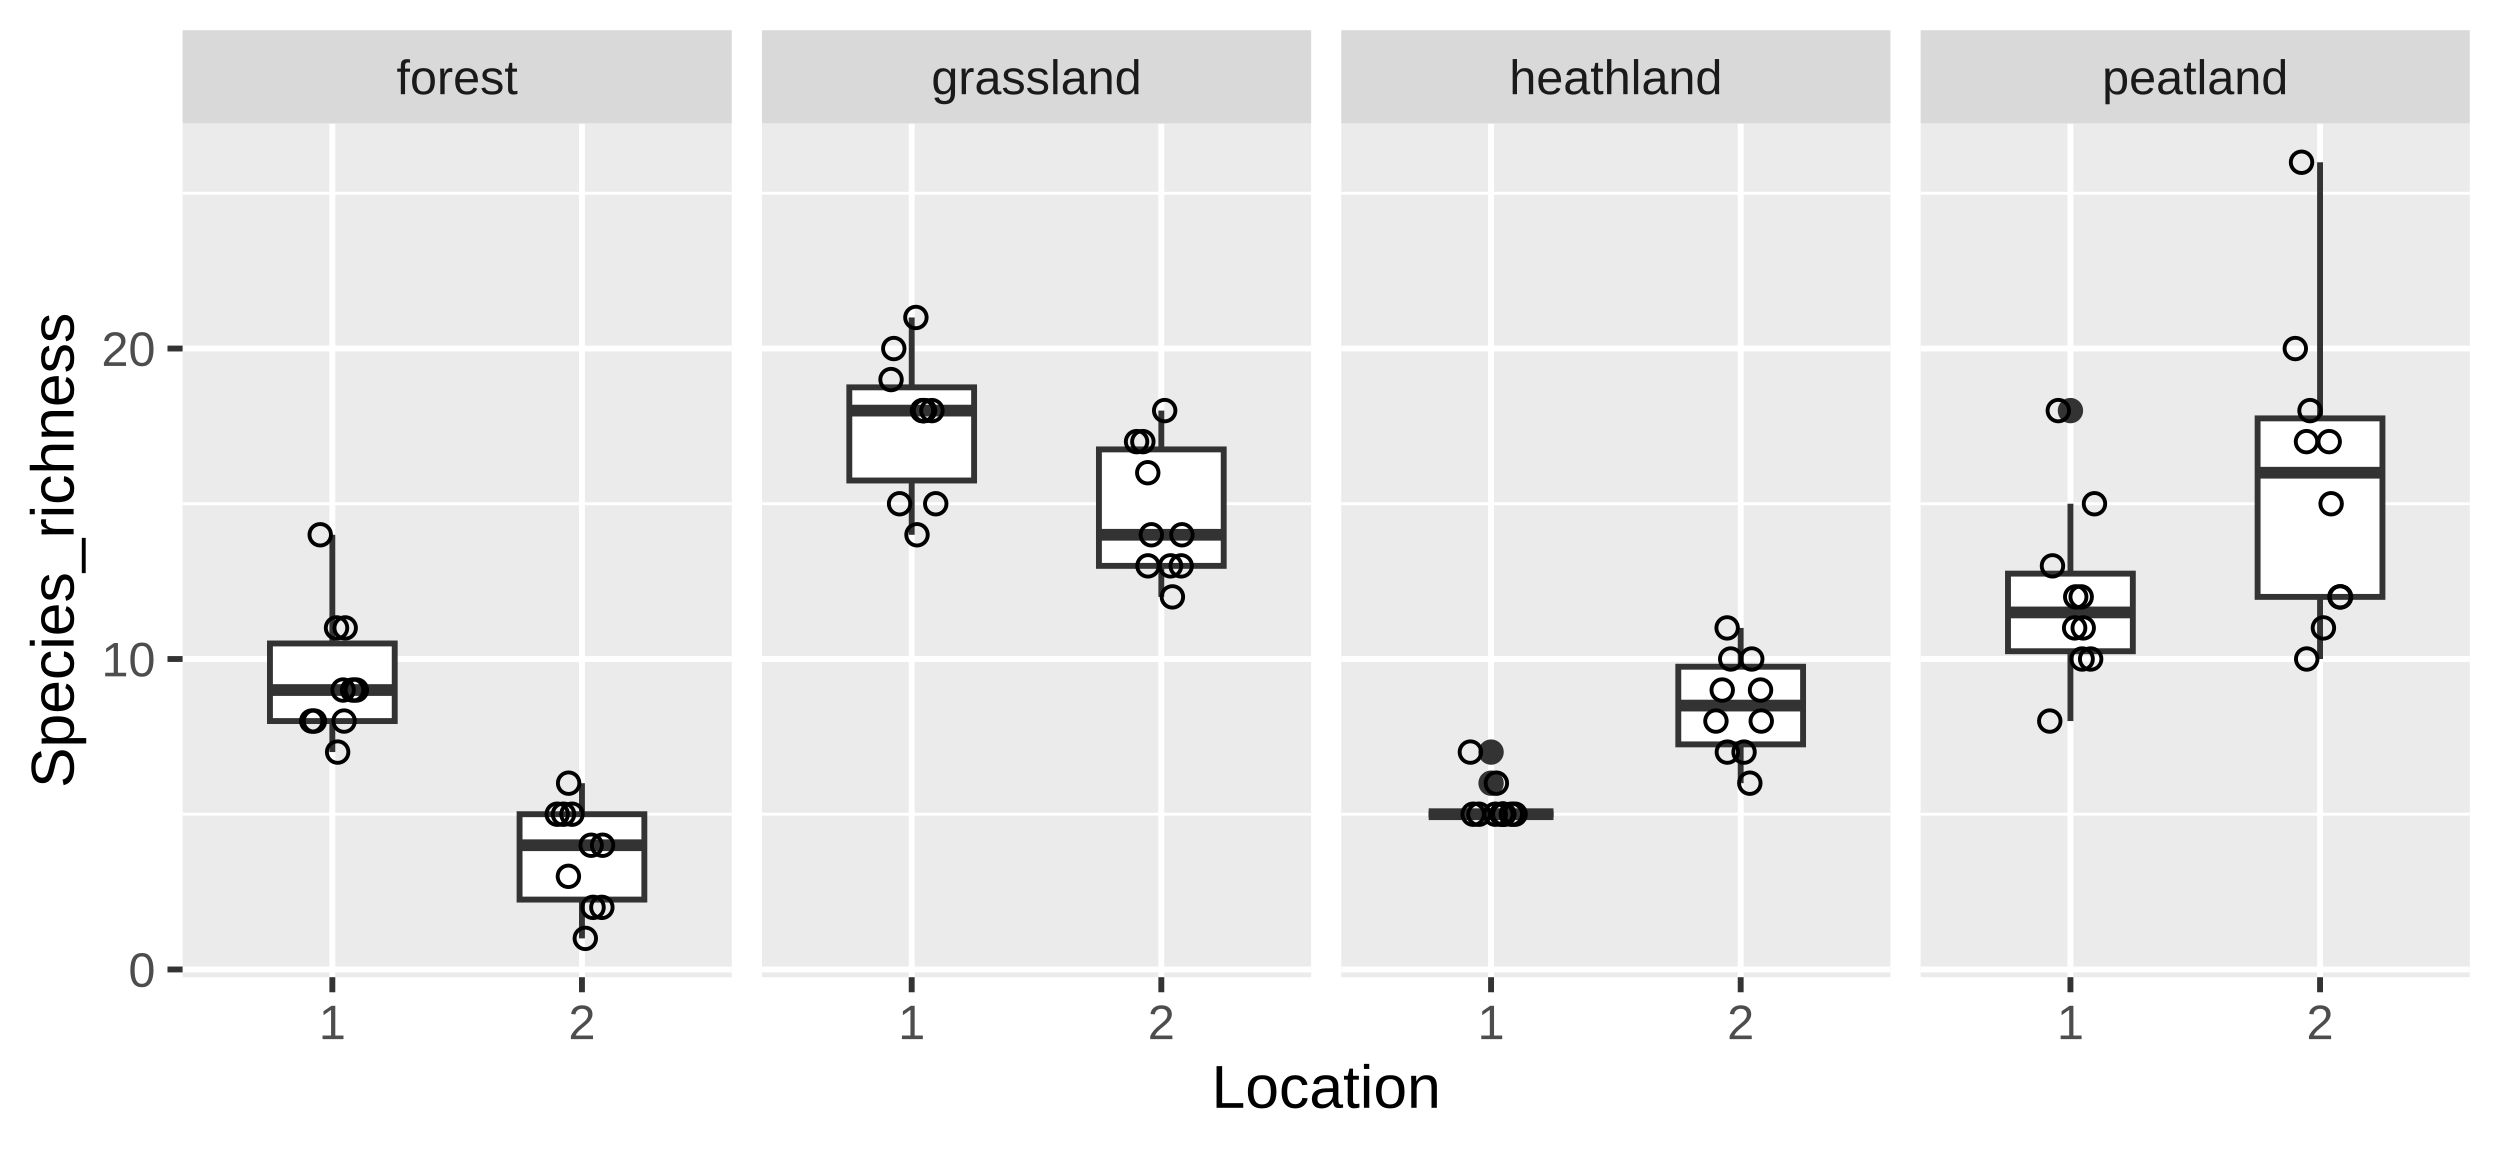
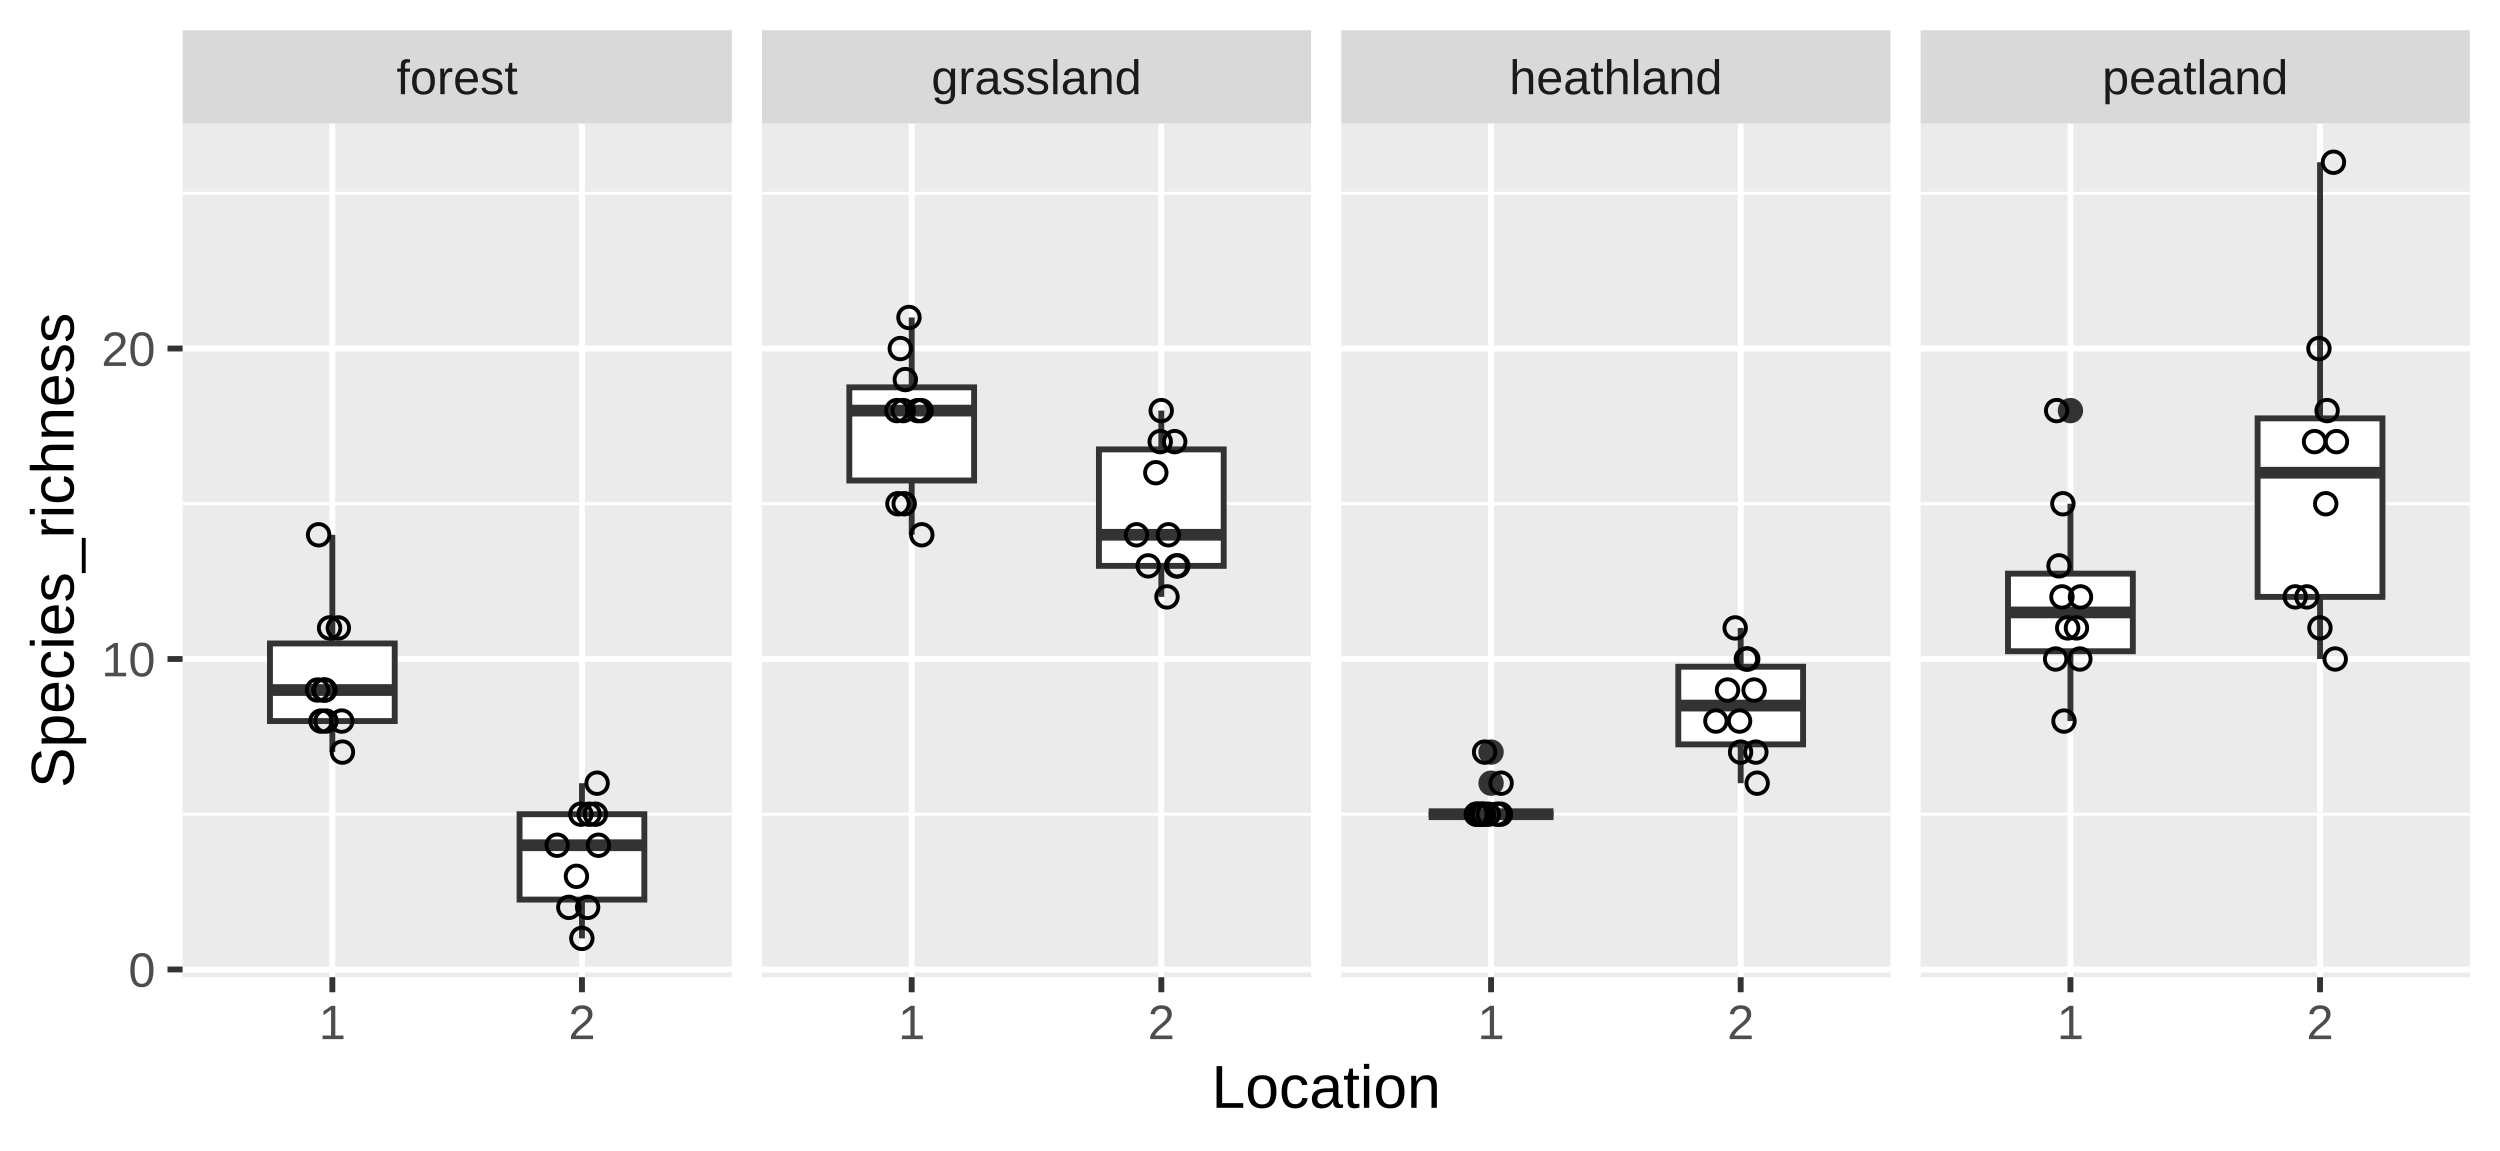
<svg xmlns="http://www.w3.org/2000/svg" width="453.60pt" height="208.80pt" viewBox="0 0 453.60 208.80">
  <g class="svglite">
    <defs>
      <style type="text/css">
    .svglite line, .svglite polyline, .svglite polygon, .svglite path, .svglite rect, .svglite circle {
      fill: none;
      stroke: #000000;
      stroke-linecap: round;
      stroke-linejoin: round;
      stroke-miterlimit: 10.00;
    }
    .svglite text {
      white-space: pre;
    }
    .svglite g.glyphgroup path {
      fill: inherit;
      stroke: none;
    }
  </style>
    </defs>
    <rect width="100%" height="100%" style="stroke: none; fill: #FFFFFF;" />
    <defs>
      <clipPath id="cpMC4wMHw0NTMuNjB8MC4wMHwyMDguODA=">
        <rect x="0.00" y="0.00" width="453.60" height="208.80" />
      </clipPath>
    </defs>
    <g clip-path="url(#cpMC4wMHw0NTMuNjB8MC4wMHwyMDguODA=)">
      <rect x="0" y="0.00" width="453.60" height="208.80" style="stroke-width: 1.07; stroke: #FFFFFF; fill: #FFFFFF;" />
    </g>
    <defs>
      <clipPath id="cpMzMuMTN8MTMyLjc3fDIyLjQwfDE3Ny4zMA==">
        <rect x="33.13" y="22.40" width="99.64" height="154.91" />
      </clipPath>
    </defs>
    <g clip-path="url(#cpMzMuMTN8MTMyLjc3fDIyLjQwfDE3Ny4zMA==)">
      <rect x="33.13" y="22.40" width="99.64" height="154.91" style="stroke-width: 1.07; stroke: none; fill: #EBEBEB;" />
      <polyline points="33.13,147.73 132.77,147.73 " style="stroke-width: 0.53; stroke: #FFFFFF; stroke-linecap: butt;" />
      <polyline points="33.13,91.40 132.77,91.40 " style="stroke-width: 0.53; stroke: #FFFFFF; stroke-linecap: butt;" />
      <polyline points="33.13,35.07 132.77,35.07 " style="stroke-width: 0.53; stroke: #FFFFFF; stroke-linecap: butt;" />
      <polyline points="33.13,175.90 132.77,175.90 " style="stroke-width: 1.07; stroke: #FFFFFF; stroke-linecap: butt;" />
      <polyline points="33.13,119.57 132.77,119.57 " style="stroke-width: 1.07; stroke: #FFFFFF; stroke-linecap: butt;" />
      <polyline points="33.13,63.24 132.77,63.24 " style="stroke-width: 1.07; stroke: #FFFFFF; stroke-linecap: butt;" />
      <polyline points="60.30,177.30 60.30,22.40 " style="stroke-width: 1.07; stroke: #FFFFFF; stroke-linecap: butt;" />
      <polyline points="105.59,177.30 105.59,22.40 " style="stroke-width: 1.07; stroke: #FFFFFF; stroke-linecap: butt;" />
      <line x1="60.30" y1="116.75" x2="60.30" y2="97.03" style="stroke-width: 1.07; stroke: #333333; stroke-linecap: butt;" />
      <line x1="60.30" y1="130.83" x2="60.30" y2="136.46" style="stroke-width: 1.07; stroke: #333333; stroke-linecap: butt;" />
      <polygon points="48.98,116.75 48.98,130.83 71.62,130.83 71.62,116.75 48.98,116.75 " style="stroke-width: 1.07; stroke: #333333; stroke-linecap: butt; stroke-linejoin: miter; fill: #FFFFFF;" />
      <line x1="48.98" y1="125.20" x2="71.62" y2="125.20" style="stroke-width: 2.13; stroke: #333333; stroke-linecap: butt; stroke-linejoin: miter;" />
      <line x1="105.59" y1="147.73" x2="105.59" y2="142.10" style="stroke-width: 1.07; stroke: #333333; stroke-linecap: butt;" />
      <line x1="105.59" y1="163.22" x2="105.59" y2="170.26" style="stroke-width: 1.07; stroke: #333333; stroke-linecap: butt;" />
      <polygon points="94.27,147.73 94.27,163.22 116.91,163.22 116.91,147.73 94.27,147.73 " style="stroke-width: 1.07; stroke: #333333; stroke-linecap: butt; stroke-linejoin: miter; fill: #FFFFFF;" />
      <line x1="94.27" y1="153.36" x2="116.91" y2="153.36" style="stroke-width: 2.13; stroke: #333333; stroke-linecap: butt; stroke-linejoin: miter;" />
-       <circle cx="62.63" cy="113.93" r="1.95" style="stroke-width: 0.71;" />
-       <circle cx="63.97" cy="125.20" r="1.95" style="stroke-width: 0.71;" />
-       <circle cx="61.06" cy="113.93" r="1.95" style="stroke-width: 0.71;" />
-       <circle cx="58.10" cy="97.03" r="1.95" style="stroke-width: 0.71;" />
-       <circle cx="64.66" cy="125.20" r="1.95" style="stroke-width: 0.71;" />
-       <circle cx="56.56" cy="130.83" r="1.95" style="stroke-width: 0.71;" />
-       <circle cx="57.05" cy="130.83" r="1.95" style="stroke-width: 0.71;" />
-       <circle cx="62.25" cy="125.20" r="1.95" style="stroke-width: 0.71;" />
-       <circle cx="61.26" cy="136.46" r="1.95" style="stroke-width: 0.71;" />
-       <circle cx="62.43" cy="130.83" r="1.95" style="stroke-width: 0.71;" />
-       <circle cx="102.24" cy="147.73" r="1.95" style="stroke-width: 0.71;" />
-       <circle cx="103.78" cy="147.73" r="1.95" style="stroke-width: 0.71;" />
-       <circle cx="109.33" cy="153.36" r="1.95" style="stroke-width: 0.71;" />
-       <circle cx="101.10" cy="147.73" r="1.95" style="stroke-width: 0.71;" />
-       <circle cx="106.20" cy="170.26" r="1.95" style="stroke-width: 0.71;" />
-       <circle cx="103.13" cy="159.00" r="1.95" style="stroke-width: 0.71;" />
-       <circle cx="107.60" cy="164.63" r="1.95" style="stroke-width: 0.71;" />
-       <circle cx="109.20" cy="164.63" r="1.95" style="stroke-width: 0.71;" />
-       <circle cx="103.17" cy="142.10" r="1.95" style="stroke-width: 0.71;" />
-       <circle cx="107.26" cy="153.36" r="1.95" style="stroke-width: 0.71;" />
+       <circle cx="61.39" cy="113.93" r="1.95" style="stroke-width: 0.71;" />
+       <circle cx="57.61" cy="125.20" r="1.95" style="stroke-width: 0.71;" />
+       <circle cx="59.80" cy="113.93" r="1.95" style="stroke-width: 0.71;" />
+       <circle cx="57.81" cy="97.03" r="1.95" style="stroke-width: 0.71;" />
+       <circle cx="58.94" cy="125.20" r="1.95" style="stroke-width: 0.71;" />
+       <circle cx="59.14" cy="130.83" r="1.95" style="stroke-width: 0.71;" />
+       <circle cx="58.24" cy="130.83" r="1.95" style="stroke-width: 0.71;" />
+       <circle cx="58.77" cy="125.20" r="1.95" style="stroke-width: 0.71;" />
+       <circle cx="62.13" cy="136.46" r="1.95" style="stroke-width: 0.71;" />
+       <circle cx="62.01" cy="130.83" r="1.95" style="stroke-width: 0.71;" />
+       <circle cx="108.03" cy="147.73" r="1.95" style="stroke-width: 0.71;" />
+       <circle cx="106.88" cy="147.73" r="1.95" style="stroke-width: 0.71;" />
+       <circle cx="101.09" cy="153.36" r="1.95" style="stroke-width: 0.71;" />
+       <circle cx="105.39" cy="147.73" r="1.95" style="stroke-width: 0.71;" />
+       <circle cx="105.57" cy="170.26" r="1.95" style="stroke-width: 0.71;" />
+       <circle cx="104.59" cy="159.00" r="1.95" style="stroke-width: 0.71;" />
+       <circle cx="106.62" cy="164.63" r="1.95" style="stroke-width: 0.71;" />
+       <circle cx="103.21" cy="164.63" r="1.95" style="stroke-width: 0.71;" />
+       <circle cx="108.34" cy="142.10" r="1.95" style="stroke-width: 0.71;" />
+       <circle cx="108.58" cy="153.36" r="1.95" style="stroke-width: 0.71;" />
    </g>
    <g clip-path="url(#cpMC4wMHw0NTMuNjB8MC4wMHwyMDguODA=)">
</g>
    <defs>
      <clipPath id="cpMTM4LjI1fDIzNy44OHwyMi40MHwxNzcuMzA=">
        <rect x="138.25" y="22.40" width="99.64" height="154.91" />
      </clipPath>
    </defs>
    <g clip-path="url(#cpMTM4LjI1fDIzNy44OHwyMi40MHwxNzcuMzA=)">
      <rect x="138.25" y="22.40" width="99.64" height="154.91" style="stroke-width: 1.07; stroke: none; fill: #EBEBEB;" />
      <polyline points="138.25,147.73 237.88,147.73 " style="stroke-width: 0.53; stroke: #FFFFFF; stroke-linecap: butt;" />
      <polyline points="138.25,91.40 237.88,91.40 " style="stroke-width: 0.53; stroke: #FFFFFF; stroke-linecap: butt;" />
      <polyline points="138.25,35.07 237.88,35.07 " style="stroke-width: 0.53; stroke: #FFFFFF; stroke-linecap: butt;" />
      <polyline points="138.25,175.90 237.88,175.90 " style="stroke-width: 1.07; stroke: #FFFFFF; stroke-linecap: butt;" />
      <polyline points="138.25,119.57 237.88,119.57 " style="stroke-width: 1.07; stroke: #FFFFFF; stroke-linecap: butt;" />
      <polyline points="138.25,63.24 237.88,63.24 " style="stroke-width: 1.07; stroke: #FFFFFF; stroke-linecap: butt;" />
      <polyline points="165.42,177.30 165.42,22.40 " style="stroke-width: 1.07; stroke: #FFFFFF; stroke-linecap: butt;" />
      <polyline points="210.71,177.30 210.71,22.40 " style="stroke-width: 1.07; stroke: #FFFFFF; stroke-linecap: butt;" />
      <line x1="165.42" y1="70.28" x2="165.42" y2="57.60" style="stroke-width: 1.07; stroke: #333333; stroke-linecap: butt;" />
      <line x1="165.42" y1="87.18" x2="165.42" y2="97.03" style="stroke-width: 1.07; stroke: #333333; stroke-linecap: butt;" />
      <polygon points="154.10,70.28 154.10,87.18 176.74,87.18 176.74,70.28 154.10,70.28 " style="stroke-width: 1.07; stroke: #333333; stroke-linecap: butt; stroke-linejoin: miter; fill: #FFFFFF;" />
      <line x1="154.10" y1="74.50" x2="176.74" y2="74.50" style="stroke-width: 2.13; stroke: #333333; stroke-linecap: butt; stroke-linejoin: miter;" />
      <line x1="210.71" y1="81.54" x2="210.71" y2="74.50" style="stroke-width: 1.07; stroke: #333333; stroke-linecap: butt;" />
      <line x1="210.71" y1="102.67" x2="210.71" y2="108.30" style="stroke-width: 1.07; stroke: #333333; stroke-linecap: butt;" />
      <polygon points="199.39,81.54 199.39,102.67 222.03,102.67 222.03,81.54 199.39,81.54 " style="stroke-width: 1.07; stroke: #333333; stroke-linecap: butt; stroke-linejoin: miter; fill: #FFFFFF;" />
      <line x1="199.39" y1="97.03" x2="222.03" y2="97.03" style="stroke-width: 2.13; stroke: #333333; stroke-linecap: butt; stroke-linejoin: miter;" />
-       <circle cx="167.74" cy="74.50" r="1.95" style="stroke-width: 0.71;" />
-       <circle cx="169.09" cy="74.50" r="1.95" style="stroke-width: 0.71;" />
-       <circle cx="166.18" cy="57.60" r="1.95" style="stroke-width: 0.71;" />
-       <circle cx="163.22" cy="91.40" r="1.95" style="stroke-width: 0.71;" />
-       <circle cx="169.78" cy="91.40" r="1.95" style="stroke-width: 0.71;" />
-       <circle cx="161.67" cy="68.87" r="1.95" style="stroke-width: 0.71;" />
-       <circle cx="162.17" cy="63.24" r="1.95" style="stroke-width: 0.71;" />
-       <circle cx="167.37" cy="74.50" r="1.95" style="stroke-width: 0.71;" />
-       <circle cx="166.38" cy="97.03" r="1.95" style="stroke-width: 0.71;" />
-       <circle cx="167.54" cy="74.50" r="1.95" style="stroke-width: 0.71;" />
-       <circle cx="207.36" cy="80.13" r="1.95" style="stroke-width: 0.71;" />
-       <circle cx="208.90" cy="97.03" r="1.95" style="stroke-width: 0.71;" />
-       <circle cx="214.45" cy="97.03" r="1.95" style="stroke-width: 0.71;" />
-       <circle cx="206.22" cy="80.13" r="1.95" style="stroke-width: 0.71;" />
-       <circle cx="211.32" cy="74.50" r="1.95" style="stroke-width: 0.71;" />
-       <circle cx="208.25" cy="85.77" r="1.95" style="stroke-width: 0.71;" />
-       <circle cx="212.72" cy="108.30" r="1.95" style="stroke-width: 0.71;" />
-       <circle cx="214.31" cy="102.67" r="1.95" style="stroke-width: 0.71;" />
-       <circle cx="208.29" cy="102.67" r="1.95" style="stroke-width: 0.71;" />
-       <circle cx="212.38" cy="102.67" r="1.95" style="stroke-width: 0.71;" />
+       <circle cx="166.51" cy="74.50" r="1.95" style="stroke-width: 0.71;" />
+       <circle cx="162.73" cy="74.50" r="1.95" style="stroke-width: 0.71;" />
+       <circle cx="164.92" cy="57.60" r="1.95" style="stroke-width: 0.71;" />
+       <circle cx="162.92" cy="91.40" r="1.95" style="stroke-width: 0.71;" />
+       <circle cx="164.06" cy="91.40" r="1.95" style="stroke-width: 0.71;" />
+       <circle cx="164.26" cy="68.87" r="1.95" style="stroke-width: 0.71;" />
+       <circle cx="163.35" cy="63.24" r="1.95" style="stroke-width: 0.71;" />
+       <circle cx="163.88" cy="74.50" r="1.95" style="stroke-width: 0.71;" />
+       <circle cx="167.25" cy="97.03" r="1.95" style="stroke-width: 0.71;" />
+       <circle cx="167.13" cy="74.50" r="1.95" style="stroke-width: 0.71;" />
+       <circle cx="213.14" cy="80.13" r="1.95" style="stroke-width: 0.71;" />
+       <circle cx="212.00" cy="97.03" r="1.95" style="stroke-width: 0.71;" />
+       <circle cx="206.21" cy="97.03" r="1.95" style="stroke-width: 0.71;" />
+       <circle cx="210.51" cy="80.13" r="1.95" style="stroke-width: 0.71;" />
+       <circle cx="210.69" cy="74.50" r="1.95" style="stroke-width: 0.71;" />
+       <circle cx="209.71" cy="85.77" r="1.95" style="stroke-width: 0.71;" />
+       <circle cx="211.74" cy="108.30" r="1.95" style="stroke-width: 0.71;" />
+       <circle cx="208.33" cy="102.67" r="1.95" style="stroke-width: 0.71;" />
+       <circle cx="213.46" cy="102.67" r="1.95" style="stroke-width: 0.71;" />
+       <circle cx="213.70" cy="102.67" r="1.95" style="stroke-width: 0.71;" />
    </g>
    <g clip-path="url(#cpMC4wMHw0NTMuNjB8MC4wMHwyMDguODA=)">
</g>
    <defs>
      <clipPath id="cpMjQzLjM2fDM0My4wMHwyMi40MHwxNzcuMzA=">
        <rect x="243.36" y="22.40" width="99.64" height="154.91" />
      </clipPath>
    </defs>
    <g clip-path="url(#cpMjQzLjM2fDM0My4wMHwyMi40MHwxNzcuMzA=)">
      <rect x="243.36" y="22.40" width="99.64" height="154.91" style="stroke-width: 1.07; stroke: none; fill: #EBEBEB;" />
      <polyline points="243.36,147.73 343.00,147.73 " style="stroke-width: 0.53; stroke: #FFFFFF; stroke-linecap: butt;" />
      <polyline points="243.36,91.40 343.00,91.40 " style="stroke-width: 0.53; stroke: #FFFFFF; stroke-linecap: butt;" />
      <polyline points="243.36,35.07 343.00,35.07 " style="stroke-width: 0.53; stroke: #FFFFFF; stroke-linecap: butt;" />
      <polyline points="243.36,175.90 343.00,175.90 " style="stroke-width: 1.07; stroke: #FFFFFF; stroke-linecap: butt;" />
      <polyline points="243.36,119.57 343.00,119.57 " style="stroke-width: 1.07; stroke: #FFFFFF; stroke-linecap: butt;" />
      <polyline points="243.36,63.24 343.00,63.24 " style="stroke-width: 1.07; stroke: #FFFFFF; stroke-linecap: butt;" />
      <polyline points="270.54,177.30 270.54,22.40 " style="stroke-width: 1.07; stroke: #FFFFFF; stroke-linecap: butt;" />
      <polyline points="315.83,177.30 315.83,22.40 " style="stroke-width: 1.07; stroke: #FFFFFF; stroke-linecap: butt;" />
      <circle cx="270.54" cy="136.46" r="1.95" style="stroke-width: 0.71; stroke: #333333; fill: #333333;" />
      <circle cx="270.54" cy="142.10" r="1.95" style="stroke-width: 0.71; stroke: #333333; fill: #333333;" />
      <line x1="270.54" y1="147.73" x2="270.54" y2="147.73" style="stroke-width: 1.07; stroke: #333333; stroke-linecap: butt;" />
      <line x1="270.54" y1="147.73" x2="270.54" y2="147.73" style="stroke-width: 1.07; stroke: #333333; stroke-linecap: butt;" />
      <polygon points="259.22,147.73 259.22,147.73 281.86,147.73 281.86,147.73 259.22,147.73 " style="stroke-width: 1.07; stroke: #333333; stroke-linecap: butt; stroke-linejoin: miter; fill: #FFFFFF;" />
      <line x1="259.22" y1="147.73" x2="281.86" y2="147.73" style="stroke-width: 2.13; stroke: #333333; stroke-linecap: butt; stroke-linejoin: miter;" />
      <line x1="315.83" y1="120.97" x2="315.83" y2="113.93" style="stroke-width: 1.07; stroke: #333333; stroke-linecap: butt;" />
      <line x1="315.83" y1="135.06" x2="315.83" y2="142.10" style="stroke-width: 1.07; stroke: #333333; stroke-linecap: butt;" />
      <polygon points="304.51,120.97 304.51,135.06 327.15,135.06 327.15,120.97 304.51,120.97 " style="stroke-width: 1.07; stroke: #333333; stroke-linecap: butt; stroke-linejoin: miter; fill: #FFFFFF;" />
      <line x1="304.51" y1="128.02" x2="327.15" y2="128.02" style="stroke-width: 2.13; stroke: #333333; stroke-linecap: butt; stroke-linejoin: miter;" />
-       <circle cx="272.86" cy="147.73" r="1.95" style="stroke-width: 0.71;" />
-       <circle cx="274.21" cy="147.73" r="1.95" style="stroke-width: 0.71;" />
-       <circle cx="271.30" cy="147.73" r="1.95" style="stroke-width: 0.71;" />
-       <circle cx="268.34" cy="147.73" r="1.95" style="stroke-width: 0.71;" />
-       <circle cx="274.90" cy="147.73" r="1.95" style="stroke-width: 0.71;" />
-       <circle cx="266.79" cy="136.46" r="1.95" style="stroke-width: 0.71;" />
-       <circle cx="267.29" cy="147.73" r="1.95" style="stroke-width: 0.71;" />
-       <circle cx="272.49" cy="147.73" r="1.95" style="stroke-width: 0.71;" />
-       <circle cx="271.50" cy="142.10" r="1.95" style="stroke-width: 0.71;" />
-       <circle cx="272.66" cy="147.73" r="1.95" style="stroke-width: 0.71;" />
-       <circle cx="312.48" cy="125.20" r="1.95" style="stroke-width: 0.71;" />
-       <circle cx="314.02" cy="119.57" r="1.95" style="stroke-width: 0.71;" />
-       <circle cx="319.56" cy="130.83" r="1.95" style="stroke-width: 0.71;" />
-       <circle cx="311.34" cy="130.83" r="1.95" style="stroke-width: 0.71;" />
-       <circle cx="316.44" cy="136.46" r="1.95" style="stroke-width: 0.71;" />
-       <circle cx="313.37" cy="113.93" r="1.95" style="stroke-width: 0.71;" />
-       <circle cx="317.84" cy="119.57" r="1.95" style="stroke-width: 0.71;" />
-       <circle cx="319.43" cy="125.20" r="1.95" style="stroke-width: 0.71;" />
-       <circle cx="313.41" cy="136.46" r="1.95" style="stroke-width: 0.71;" />
-       <circle cx="317.49" cy="142.10" r="1.95" style="stroke-width: 0.71;" />
+       <circle cx="271.63" cy="147.73" r="1.95" style="stroke-width: 0.71;" />
+       <circle cx="267.85" cy="147.73" r="1.95" style="stroke-width: 0.71;" />
+       <circle cx="270.04" cy="147.73" r="1.95" style="stroke-width: 0.71;" />
+       <circle cx="268.04" cy="147.73" r="1.95" style="stroke-width: 0.71;" />
+       <circle cx="269.18" cy="147.73" r="1.95" style="stroke-width: 0.71;" />
+       <circle cx="269.37" cy="136.46" r="1.95" style="stroke-width: 0.71;" />
+       <circle cx="268.47" cy="147.73" r="1.95" style="stroke-width: 0.71;" />
+       <circle cx="269.00" cy="147.73" r="1.95" style="stroke-width: 0.71;" />
+       <circle cx="272.36" cy="142.10" r="1.95" style="stroke-width: 0.71;" />
+       <circle cx="272.25" cy="147.73" r="1.95" style="stroke-width: 0.71;" />
+       <circle cx="318.26" cy="125.20" r="1.95" style="stroke-width: 0.71;" />
+       <circle cx="317.11" cy="119.57" r="1.95" style="stroke-width: 0.71;" />
+       <circle cx="311.33" cy="130.83" r="1.95" style="stroke-width: 0.71;" />
+       <circle cx="315.63" cy="130.83" r="1.95" style="stroke-width: 0.71;" />
+       <circle cx="315.81" cy="136.46" r="1.95" style="stroke-width: 0.71;" />
+       <circle cx="314.83" cy="113.93" r="1.95" style="stroke-width: 0.71;" />
+       <circle cx="316.86" cy="119.57" r="1.95" style="stroke-width: 0.71;" />
+       <circle cx="313.44" cy="125.20" r="1.95" style="stroke-width: 0.71;" />
+       <circle cx="318.58" cy="136.46" r="1.95" style="stroke-width: 0.71;" />
+       <circle cx="318.82" cy="142.10" r="1.95" style="stroke-width: 0.71;" />
    </g>
    <g clip-path="url(#cpMC4wMHw0NTMuNjB8MC4wMHwyMDguODA=)">
</g>
    <defs>
      <clipPath id="cpMzQ4LjQ4fDQ0OC4xMnwyMi40MHwxNzcuMzA=">
        <rect x="348.48" y="22.40" width="99.64" height="154.91" />
      </clipPath>
    </defs>
    <g clip-path="url(#cpMzQ4LjQ4fDQ0OC4xMnwyMi40MHwxNzcuMzA=)">
      <rect x="348.48" y="22.40" width="99.64" height="154.91" style="stroke-width: 1.07; stroke: none; fill: #EBEBEB;" />
      <polyline points="348.48,147.73 448.12,147.73 " style="stroke-width: 0.53; stroke: #FFFFFF; stroke-linecap: butt;" />
      <polyline points="348.48,91.40 448.12,91.40 " style="stroke-width: 0.53; stroke: #FFFFFF; stroke-linecap: butt;" />
      <polyline points="348.48,35.07 448.12,35.07 " style="stroke-width: 0.53; stroke: #FFFFFF; stroke-linecap: butt;" />
      <polyline points="348.48,175.90 448.12,175.90 " style="stroke-width: 1.07; stroke: #FFFFFF; stroke-linecap: butt;" />
      <polyline points="348.48,119.57 448.12,119.57 " style="stroke-width: 1.07; stroke: #FFFFFF; stroke-linecap: butt;" />
      <polyline points="348.48,63.24 448.12,63.24 " style="stroke-width: 1.07; stroke: #FFFFFF; stroke-linecap: butt;" />
      <polyline points="375.66,177.30 375.66,22.40 " style="stroke-width: 1.07; stroke: #FFFFFF; stroke-linecap: butt;" />
      <polyline points="420.95,177.30 420.95,22.40 " style="stroke-width: 1.07; stroke: #FFFFFF; stroke-linecap: butt;" />
      <circle cx="375.66" cy="74.50" r="1.95" style="stroke-width: 0.71; stroke: #333333; fill: #333333;" />
      <line x1="375.66" y1="104.08" x2="375.66" y2="91.40" style="stroke-width: 1.07; stroke: #333333; stroke-linecap: butt;" />
      <line x1="375.66" y1="118.16" x2="375.66" y2="130.83" style="stroke-width: 1.07; stroke: #333333; stroke-linecap: butt;" />
      <polygon points="364.33,104.08 364.33,118.16 386.98,118.16 386.98,104.08 364.33,104.08 " style="stroke-width: 1.07; stroke: #333333; stroke-linecap: butt; stroke-linejoin: miter; fill: #FFFFFF;" />
      <line x1="364.33" y1="111.12" x2="386.98" y2="111.12" style="stroke-width: 2.13; stroke: #333333; stroke-linecap: butt; stroke-linejoin: miter;" />
      <line x1="420.95" y1="75.91" x2="420.95" y2="29.44" style="stroke-width: 1.07; stroke: #333333; stroke-linecap: butt;" />
      <line x1="420.95" y1="108.30" x2="420.95" y2="119.57" style="stroke-width: 1.07; stroke: #333333; stroke-linecap: butt;" />
      <polygon points="409.62,75.91 409.62,108.30 432.27,108.30 432.27,75.91 409.62,75.91 " style="stroke-width: 1.07; stroke: #333333; stroke-linecap: butt; stroke-linejoin: miter; fill: #FFFFFF;" />
      <line x1="409.62" y1="85.77" x2="432.27" y2="85.77" style="stroke-width: 2.13; stroke: #333333; stroke-linecap: butt; stroke-linejoin: miter;" />
-       <circle cx="377.98" cy="113.93" r="1.95" style="stroke-width: 0.71;" />
-       <circle cx="379.33" cy="119.57" r="1.95" style="stroke-width: 0.71;" />
-       <circle cx="376.42" cy="113.93" r="1.95" style="stroke-width: 0.71;" />
-       <circle cx="373.46" cy="74.50" r="1.95" style="stroke-width: 0.71;" />
-       <circle cx="380.02" cy="91.40" r="1.95" style="stroke-width: 0.71;" />
-       <circle cx="371.91" cy="130.83" r="1.95" style="stroke-width: 0.71;" />
-       <circle cx="372.40" cy="102.67" r="1.95" style="stroke-width: 0.71;" />
-       <circle cx="377.61" cy="108.30" r="1.95" style="stroke-width: 0.71;" />
-       <circle cx="376.62" cy="108.30" r="1.95" style="stroke-width: 0.71;" />
-       <circle cx="377.78" cy="119.57" r="1.95" style="stroke-width: 0.71;" />
-       <circle cx="417.59" cy="29.44" r="1.95" style="stroke-width: 0.71;" />
-       <circle cx="419.13" cy="74.50" r="1.95" style="stroke-width: 0.71;" />
-       <circle cx="424.68" cy="108.30" r="1.95" style="stroke-width: 0.71;" />
-       <circle cx="416.46" cy="63.24" r="1.95" style="stroke-width: 0.71;" />
-       <circle cx="421.56" cy="113.93" r="1.95" style="stroke-width: 0.71;" />
-       <circle cx="418.49" cy="80.13" r="1.95" style="stroke-width: 0.71;" />
-       <circle cx="422.96" cy="91.40" r="1.95" style="stroke-width: 0.71;" />
-       <circle cx="424.55" cy="108.30" r="1.95" style="stroke-width: 0.71;" />
-       <circle cx="418.53" cy="119.57" r="1.95" style="stroke-width: 0.71;" />
-       <circle cx="422.61" cy="80.13" r="1.95" style="stroke-width: 0.71;" />
+       <circle cx="376.75" cy="113.93" r="1.95" style="stroke-width: 0.71;" />
+       <circle cx="372.97" cy="119.57" r="1.95" style="stroke-width: 0.71;" />
+       <circle cx="375.16" cy="113.93" r="1.95" style="stroke-width: 0.71;" />
+       <circle cx="373.16" cy="74.50" r="1.95" style="stroke-width: 0.71;" />
+       <circle cx="374.29" cy="91.40" r="1.95" style="stroke-width: 0.71;" />
+       <circle cx="374.49" cy="130.83" r="1.95" style="stroke-width: 0.71;" />
+       <circle cx="373.59" cy="102.67" r="1.95" style="stroke-width: 0.71;" />
+       <circle cx="374.12" cy="108.30" r="1.95" style="stroke-width: 0.71;" />
+       <circle cx="377.48" cy="108.30" r="1.95" style="stroke-width: 0.71;" />
+       <circle cx="377.37" cy="119.57" r="1.95" style="stroke-width: 0.71;" />
+       <circle cx="423.38" cy="29.44" r="1.95" style="stroke-width: 0.71;" />
+       <circle cx="422.23" cy="74.50" r="1.95" style="stroke-width: 0.71;" />
+       <circle cx="416.45" cy="108.30" r="1.95" style="stroke-width: 0.71;" />
+       <circle cx="420.75" cy="63.24" r="1.95" style="stroke-width: 0.71;" />
+       <circle cx="420.93" cy="113.93" r="1.95" style="stroke-width: 0.71;" />
+       <circle cx="419.95" cy="80.13" r="1.95" style="stroke-width: 0.71;" />
+       <circle cx="421.98" cy="91.40" r="1.95" style="stroke-width: 0.71;" />
+       <circle cx="418.56" cy="108.30" r="1.95" style="stroke-width: 0.71;" />
+       <circle cx="423.70" cy="119.57" r="1.95" style="stroke-width: 0.71;" />
+       <circle cx="423.93" cy="80.13" r="1.95" style="stroke-width: 0.71;" />
    </g>
    <g clip-path="url(#cpMC4wMHw0NTMuNjB8MC4wMHwyMDguODA=)">
</g>
    <defs>
      <clipPath id="cpMzMuMTN8MTMyLjc3fDUuNDh8MjIuNDA=">
        <rect x="33.13" y="5.48" width="99.64" height="16.92" />
      </clipPath>
    </defs>
    <g clip-path="url(#cpMzMuMTN8MTMyLjc3fDUuNDh8MjIuNDA=)">
      <rect x="33.13" y="5.48" width="99.64" height="16.92" style="stroke-width: 1.07; stroke: none; fill: #D9D9D9;" />
      <text x="82.95" y="17.09" text-anchor="middle" style="font-size: 8.80px;fill: #1A1A1A; font-family: &quot;Arial&quot;;" textLength="21.98px" lengthAdjust="spacingAndGlyphs">forest</text>
    </g>
    <g clip-path="url(#cpMC4wMHw0NTMuNjB8MC4wMHwyMDguODA=)">
</g>
    <defs>
      <clipPath id="cpMTM4LjI1fDIzNy44OHw1LjQ4fDIyLjQw">
        <rect x="138.25" y="5.48" width="99.64" height="16.92" />
      </clipPath>
    </defs>
    <g clip-path="url(#cpMTM4LjI1fDIzNy44OHw1LjQ4fDIyLjQw)">
      <rect x="138.25" y="5.48" width="99.64" height="16.92" style="stroke-width: 1.07; stroke: none; fill: #D9D9D9;" />
      <text x="188.06" y="17.09" text-anchor="middle" style="font-size: 8.80px;fill: #1A1A1A; font-family: &quot;Arial&quot;;" textLength="38.14px" lengthAdjust="spacingAndGlyphs">grassland</text>
    </g>
    <g clip-path="url(#cpMC4wMHw0NTMuNjB8MC4wMHwyMDguODA=)">
</g>
    <defs>
      <clipPath id="cpMjQzLjM2fDM0My4wMHw1LjQ4fDIyLjQw">
        <rect x="243.36" y="5.48" width="99.64" height="16.92" />
      </clipPath>
    </defs>
    <g clip-path="url(#cpMjQzLjM2fDM0My4wMHw1LjQ4fDIyLjQw)">
      <rect x="243.36" y="5.48" width="99.64" height="16.92" style="stroke-width: 1.07; stroke: none; fill: #D9D9D9;" />
      <text x="293.18" y="17.09" text-anchor="middle" style="font-size: 8.80px;fill: #1A1A1A; font-family: &quot;Arial&quot;;" textLength="38.62px" lengthAdjust="spacingAndGlyphs">heathland</text>
    </g>
    <g clip-path="url(#cpMC4wMHw0NTMuNjB8MC4wMHwyMDguODA=)">
</g>
    <defs>
      <clipPath id="cpMzQ4LjQ4fDQ0OC4xMnw1LjQ4fDIyLjQw">
        <rect x="348.48" y="5.48" width="99.64" height="16.92" />
      </clipPath>
    </defs>
    <g clip-path="url(#cpMzQ4LjQ4fDQ0OC4xMnw1LjQ4fDIyLjQw)">
      <rect x="348.48" y="5.48" width="99.64" height="16.92" style="stroke-width: 1.07; stroke: none; fill: #D9D9D9;" />
      <text x="398.30" y="17.09" text-anchor="middle" style="font-size: 8.80px;fill: #1A1A1A; font-family: &quot;Arial&quot;;" textLength="33.73px" lengthAdjust="spacingAndGlyphs">peatland</text>
    </g>
    <g clip-path="url(#cpMC4wMHw0NTMuNjB8MC4wMHwyMDguODA=)">
      <polyline points="60.30,180.04 60.30,177.30 " style="stroke-width: 1.07; stroke: #333333; stroke-linecap: butt;" />
      <polyline points="105.59,180.04 105.59,177.30 " style="stroke-width: 1.07; stroke: #333333; stroke-linecap: butt;" />
      <text x="60.30" y="188.54" text-anchor="middle" style="font-size: 8.80px;fill: #4D4D4D; font-family: &quot;Arial&quot;;" textLength="4.89px" lengthAdjust="spacingAndGlyphs">1</text>
      <text x="105.59" y="188.54" text-anchor="middle" style="font-size: 8.80px;fill: #4D4D4D; font-family: &quot;Arial&quot;;" textLength="4.89px" lengthAdjust="spacingAndGlyphs">2</text>
      <polyline points="165.42,180.04 165.42,177.30 " style="stroke-width: 1.07; stroke: #333333; stroke-linecap: butt;" />
      <polyline points="210.71,180.04 210.71,177.30 " style="stroke-width: 1.07; stroke: #333333; stroke-linecap: butt;" />
      <text x="165.42" y="188.54" text-anchor="middle" style="font-size: 8.80px;fill: #4D4D4D; font-family: &quot;Arial&quot;;" textLength="4.89px" lengthAdjust="spacingAndGlyphs">1</text>
      <text x="210.71" y="188.54" text-anchor="middle" style="font-size: 8.80px;fill: #4D4D4D; font-family: &quot;Arial&quot;;" textLength="4.89px" lengthAdjust="spacingAndGlyphs">2</text>
      <polyline points="270.54,180.04 270.54,177.30 " style="stroke-width: 1.07; stroke: #333333; stroke-linecap: butt;" />
      <polyline points="315.83,180.04 315.83,177.30 " style="stroke-width: 1.07; stroke: #333333; stroke-linecap: butt;" />
      <text x="270.54" y="188.54" text-anchor="middle" style="font-size: 8.80px;fill: #4D4D4D; font-family: &quot;Arial&quot;;" textLength="4.89px" lengthAdjust="spacingAndGlyphs">1</text>
      <text x="315.83" y="188.54" text-anchor="middle" style="font-size: 8.80px;fill: #4D4D4D; font-family: &quot;Arial&quot;;" textLength="4.89px" lengthAdjust="spacingAndGlyphs">2</text>
      <polyline points="375.66,180.04 375.66,177.30 " style="stroke-width: 1.07; stroke: #333333; stroke-linecap: butt;" />
      <polyline points="420.95,180.04 420.95,177.30 " style="stroke-width: 1.07; stroke: #333333; stroke-linecap: butt;" />
      <text x="375.66" y="188.54" text-anchor="middle" style="font-size: 8.80px;fill: #4D4D4D; font-family: &quot;Arial&quot;;" textLength="4.89px" lengthAdjust="spacingAndGlyphs">1</text>
      <text x="420.95" y="188.54" text-anchor="middle" style="font-size: 8.80px;fill: #4D4D4D; font-family: &quot;Arial&quot;;" textLength="4.89px" lengthAdjust="spacingAndGlyphs">2</text>
      <text x="28.20" y="179.05" text-anchor="end" style="font-size: 8.80px;fill: #4D4D4D; font-family: &quot;Arial&quot;;" textLength="4.89px" lengthAdjust="spacingAndGlyphs">0</text>
      <text x="28.20" y="122.72" text-anchor="end" style="font-size: 8.80px;fill: #4D4D4D; font-family: &quot;Arial&quot;;" textLength="9.78px" lengthAdjust="spacingAndGlyphs">10</text>
      <text x="28.20" y="66.39" text-anchor="end" style="font-size: 8.80px;fill: #4D4D4D; font-family: &quot;Arial&quot;;" textLength="9.78px" lengthAdjust="spacingAndGlyphs">20</text>
      <polyline points="30.39,175.90 33.13,175.90 " style="stroke-width: 1.07; stroke: #333333; stroke-linecap: butt;" />
      <polyline points="30.39,119.57 33.13,119.57 " style="stroke-width: 1.07; stroke: #333333; stroke-linecap: butt;" />
      <polyline points="30.39,63.24 33.13,63.24 " style="stroke-width: 1.07; stroke: #333333; stroke-linecap: butt;" />
      <text x="240.62" y="201.00" text-anchor="middle" style="font-size: 11.00px; font-family: &quot;Arial&quot;;" textLength="41.62px" lengthAdjust="spacingAndGlyphs">Location</text>
      <text transform="translate(13.36,99.85) rotate(-90)" text-anchor="middle" style="font-size: 11.00px; font-family: &quot;Arial&quot;;" textLength="86.25px" lengthAdjust="spacingAndGlyphs">Species_richness</text>
    </g>
  </g>
</svg>
